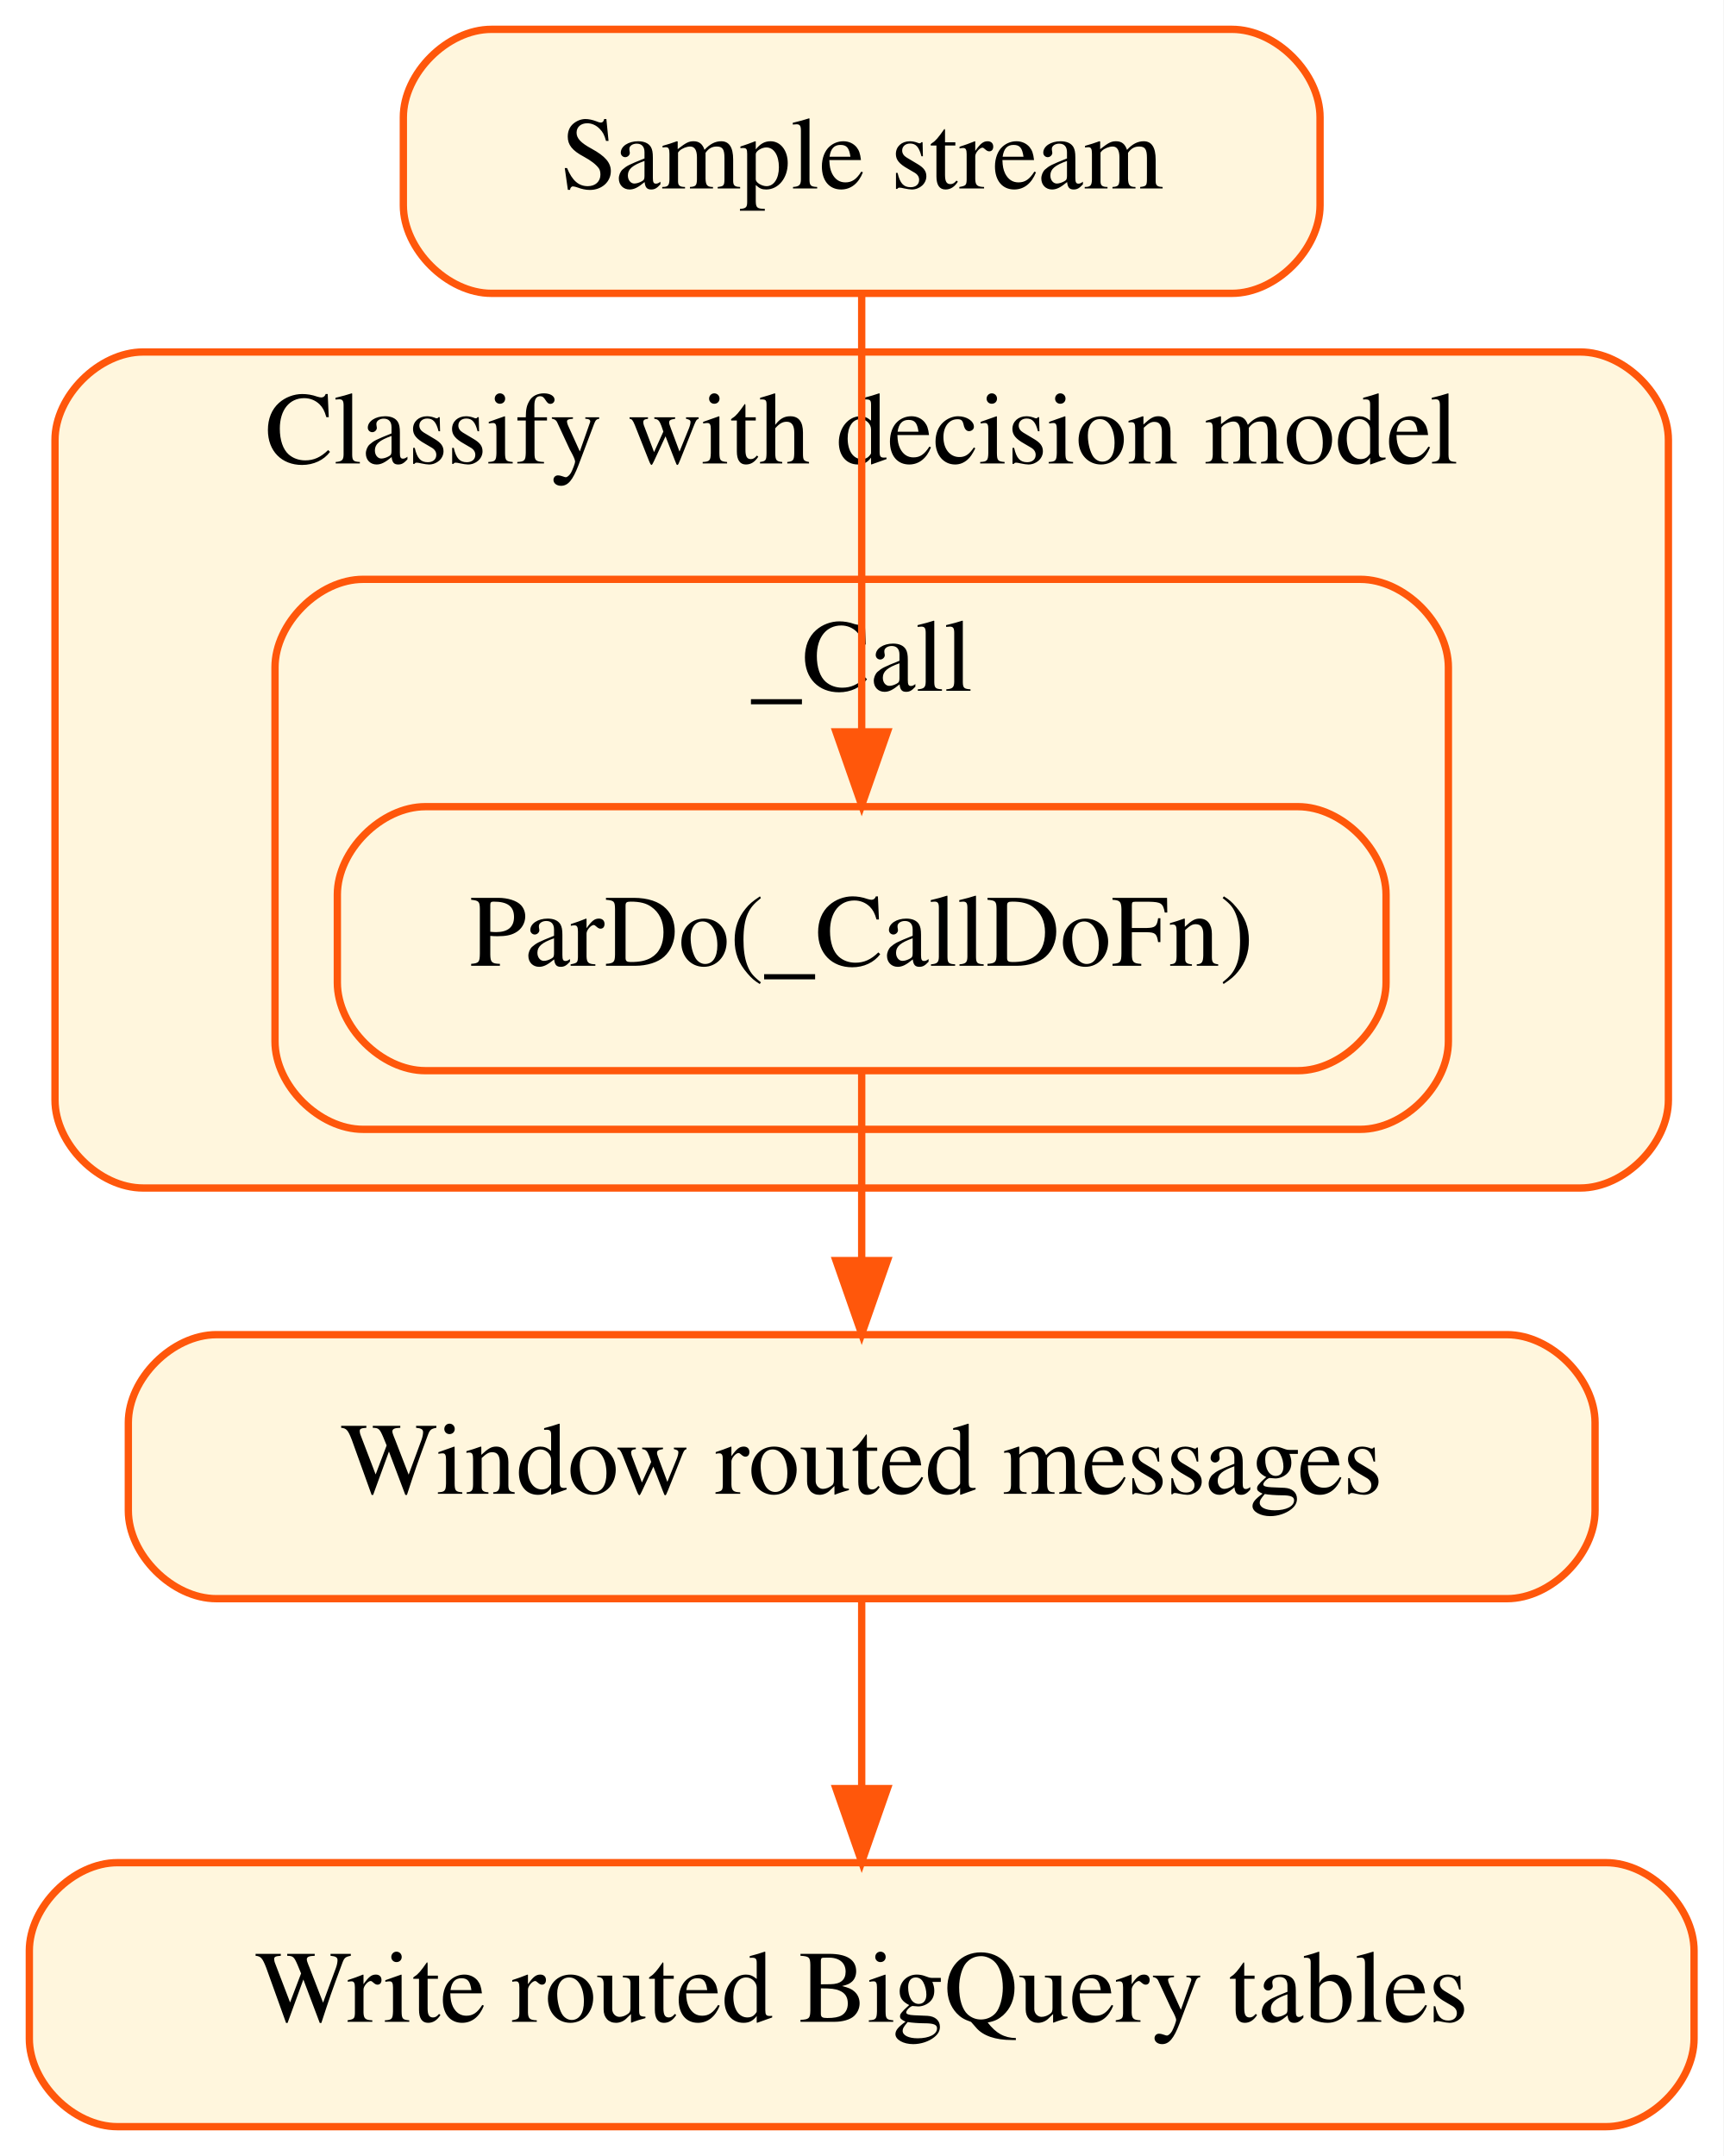
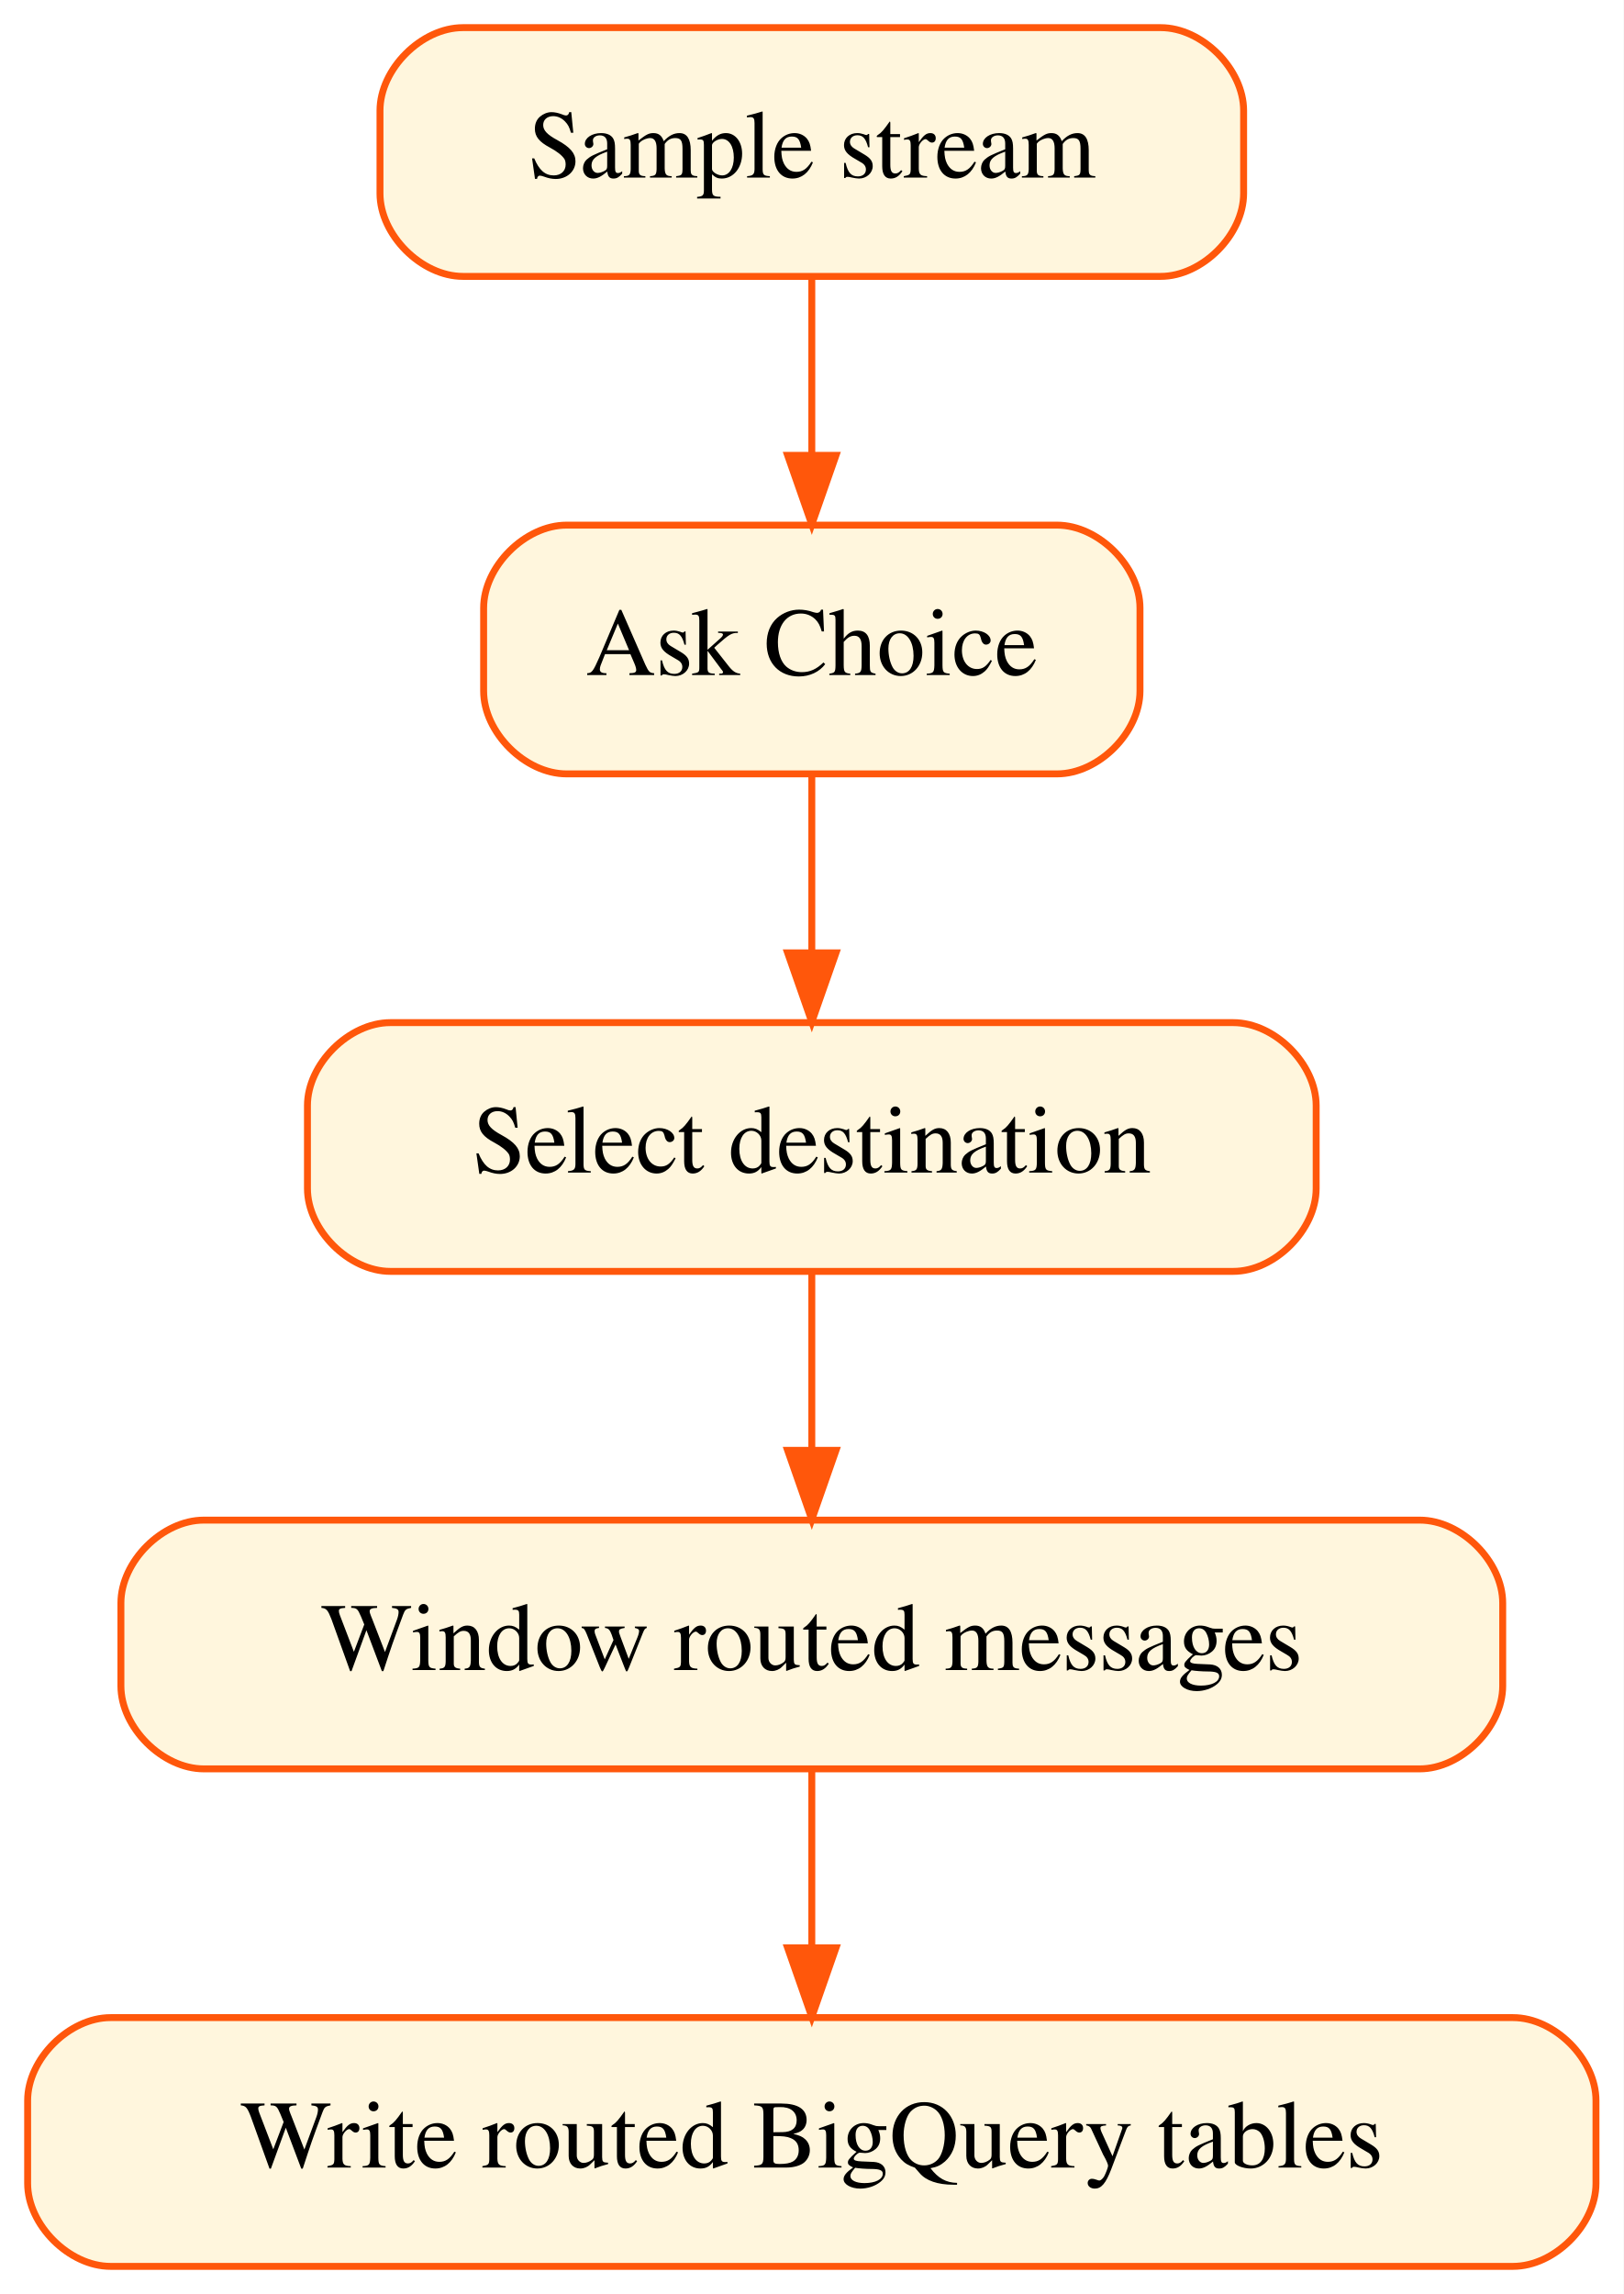
- <svg xmlns="http://www.w3.org/2000/svg" xmlns:xlink="http://www.w3.org/1999/xlink" width="235pt" height="294pt" viewBox="0.00 0.00 235.00 294.00">
-   <g id="graph0" class="graph" transform="scale(1 1) rotate(0) translate(4 290)">
-     <polygon fill="white" stroke="transparent" points="-4,4 -4,-290 231,-290 231,4 -4,4" />
-     <g id="clust1" class="cluster">
-       <g id="a_clust1">
-         <a xlink:href="javascript:click('ref_AppliedPTransform_Classify-with-decision-model_3')" xlink:title="Classify with decision model">
-           <path fill="#fff6dd" stroke="#ff570b" d="M15.5,-128C15.5,-128 211.5,-128 211.5,-128 217.5,-128 223.5,-134 223.5,-140 223.5,-140 223.5,-230 223.5,-230 223.5,-236 217.5,-242 211.5,-242 211.5,-242 15.5,-242 15.5,-242 9.5,-242 3.5,-236 3.5,-230 3.5,-230 3.5,-140 3.5,-140 3.5,-134 9.5,-128 15.5,-128" />
-           <text text-anchor="middle" x="113.5" y="-226.8" font-family="Times,serif" font-size="14.00">Classify with decision model</text>
+ <svg xmlns="http://www.w3.org/2000/svg" xmlns:xlink="http://www.w3.org/1999/xlink" width="235pt" height="332pt" viewBox="0.00 0.00 235.00 332.00">
+   <g id="graph0" class="graph" transform="scale(1 1) rotate(0) translate(4 328)">
+     <polygon fill="white" stroke="transparent" points="-4,4 -4,-328 231,-328 231,4 -4,4" />
+     <g id="node1" class="node">
+       <g id="a_node1">
+         <a xlink:href="javascript:click('ref_AppliedPTransform_Sample-stream_2')" xlink:title="Sample stream">
+           <path fill="#fff6dd" stroke="#ff570b" d="M164,-324C164,-324 63,-324 63,-324 57,-324 51,-318 51,-312 51,-312 51,-300 51,-300 51,-294 57,-288 63,-288 63,-288 164,-288 164,-288 170,-288 176,-294 176,-300 176,-300 176,-312 176,-312 176,-318 170,-324 164,-324" />
+           <text text-anchor="middle" x="113.5" y="-302.3" font-family="Times,serif" font-size="14.00">Sample stream</text>
        </a>
      </g>
    </g>
-     <g id="clust2" class="cluster">
-       <g id="a_clust2">
-         <a xlink:href="javascript:click('ref_AppliedPTransform_Classify-with-decision-model-_Call_4')" xlink:title="_Call">
-           <path fill="#fff6dd" stroke="#ff570b" d="M45.5,-136C45.5,-136 181.5,-136 181.5,-136 187.5,-136 193.5,-142 193.5,-148 193.5,-148 193.5,-199 193.5,-199 193.5,-205 187.5,-211 181.5,-211 181.5,-211 45.5,-211 45.5,-211 39.5,-211 33.5,-205 33.5,-199 33.5,-199 33.5,-148 33.5,-148 33.5,-142 39.5,-136 45.5,-136" />
-           <text text-anchor="middle" x="113.5" y="-195.8" font-family="Times,serif" font-size="14.00">_Call</text>
+     <g id="node2" class="node">
+       <g id="a_node2">
+         <a xlink:href="javascript:click('ref_AppliedPTransform_Ask-Choice_3')" xlink:title="Ask Choice">
+           <path fill="#fff6dd" stroke="#ff570b" d="M149,-252C149,-252 78,-252 78,-252 72,-252 66,-246 66,-240 66,-240 66,-228 66,-228 66,-222 72,-216 78,-216 78,-216 149,-216 149,-216 155,-216 161,-222 161,-228 161,-228 161,-240 161,-240 161,-246 155,-252 149,-252" />
+           <text text-anchor="middle" x="113.5" y="-230.3" font-family="Times,serif" font-size="14.00">Ask Choice</text>
        </a>
      </g>
    </g>
-     <g id="node1" class="node">
-       <g id="a_node1">
-         <a xlink:href="javascript:click('ref_AppliedPTransform_Classify-with-decision-model-_Call-ParDo-_CallDoFn-_5')" xlink:title="ParDo(_CallDoFn)">
-           <path fill="#fff6dd" stroke="#ff570b" d="M173,-180C173,-180 54,-180 54,-180 48,-180 42,-174 42,-168 42,-168 42,-156 42,-156 42,-150 48,-144 54,-144 54,-144 173,-144 173,-144 179,-144 185,-150 185,-156 185,-156 185,-168 185,-168 185,-174 179,-180 173,-180" />
-           <text text-anchor="middle" x="113.5" y="-158.3" font-family="Times,serif" font-size="14.00">ParDo(_CallDoFn)</text>
+     <g id="edge1" class="edge">
+       <path fill="none" stroke="#ff570b" d="M113.5,-287.7C113.5,-279.98 113.5,-270.71 113.5,-262.11" />
+       <polygon fill="#ff570b" stroke="#ff570b" points="117,-262.1 113.5,-252.1 110,-262.1 117,-262.1" />
+     </g>
+     <g id="node3" class="node">
+       <g id="a_node3">
+         <a xlink:href="javascript:click('ref_AppliedPTransform_Select-destination_4')" xlink:title="Select destination">
+           <path fill="#fff6dd" stroke="#ff570b" d="M174.5,-180C174.5,-180 52.5,-180 52.5,-180 46.5,-180 40.5,-174 40.5,-168 40.5,-168 40.5,-156 40.5,-156 40.5,-150 46.5,-144 52.5,-144 52.5,-144 174.5,-144 174.5,-144 180.5,-144 186.5,-150 186.5,-156 186.5,-156 186.5,-168 186.5,-168 186.5,-174 180.5,-180 174.5,-180" />
+           <text text-anchor="middle" x="113.5" y="-158.3" font-family="Times,serif" font-size="14.00">Select destination</text>
        </a>
      </g>
    </g>
-     <g id="node3" class="node">
-       <g id="a_node3">
-         <a xlink:href="javascript:click('ref_AppliedPTransform_Window-routed-messages_6')" xlink:title="Window routed messages">
+     <g id="edge2" class="edge">
+       <path fill="none" stroke="#ff570b" d="M113.5,-215.7C113.5,-207.98 113.5,-198.71 113.5,-190.11" />
+       <polygon fill="#ff570b" stroke="#ff570b" points="117,-190.1 113.5,-180.1 110,-190.1 117,-190.1" />
+     </g>
+     <g id="node4" class="node">
+       <g id="a_node4">
+         <a xlink:href="javascript:click('ref_AppliedPTransform_Window-routed-messages_5')" xlink:title="Window routed messages">
          <path fill="#fff6dd" stroke="#ff570b" d="M201.5,-108C201.5,-108 25.5,-108 25.5,-108 19.5,-108 13.5,-102 13.5,-96 13.5,-96 13.5,-84 13.5,-84 13.5,-78 19.5,-72 25.5,-72 25.5,-72 201.5,-72 201.5,-72 207.5,-72 213.5,-78 213.5,-84 213.5,-84 213.5,-96 213.5,-96 213.5,-102 207.5,-108 201.5,-108" />
          <text text-anchor="middle" x="113.5" y="-86.3" font-family="Times,serif" font-size="14.00">Window routed messages</text>
        </a>
      </g>
    </g>
-     <g id="edge2" class="edge">
+     <g id="edge3" class="edge">
      <path fill="none" stroke="#ff570b" d="M113.5,-143.7C113.5,-135.98 113.5,-126.71 113.5,-118.11" />
      <polygon fill="#ff570b" stroke="#ff570b" points="117,-118.1 113.5,-108.1 110,-118.1 117,-118.1" />
    </g>
-     <g id="node2" class="node">
-       <g id="a_node2">
-         <a xlink:href="javascript:click('ref_AppliedPTransform_Sample-stream_2')" xlink:title="Sample stream">
-           <path fill="#fff6dd" stroke="#ff570b" d="M164,-286C164,-286 63,-286 63,-286 57,-286 51,-280 51,-274 51,-274 51,-262 51,-262 51,-256 57,-250 63,-250 63,-250 164,-250 164,-250 170,-250 176,-256 176,-262 176,-262 176,-274 176,-274 176,-280 170,-286 164,-286" />
-           <text text-anchor="middle" x="113.5" y="-264.3" font-family="Times,serif" font-size="14.00">Sample stream</text>
-         </a>
-       </g>
-     </g>
-     <g id="edge1" class="edge">
-       <path fill="none" stroke="#ff570b" d="M113.5,-249.83C113.5,-233.64 113.5,-209.13 113.5,-190.27" />
-       <polygon fill="#ff570b" stroke="#ff570b" points="117,-190.2 113.5,-180.2 110,-190.2 117,-190.2" />
-     </g>
-     <g id="node4" class="node">
-       <g id="a_node4">
-         <a xlink:href="javascript:click('ref_AppliedPTransform_Write-routed-BigQuery-tables_7')" xlink:title="Write routed BigQuery tables">
+     <g id="node5" class="node">
+       <g id="a_node5">
+         <a xlink:href="javascript:click('ref_AppliedPTransform_Write-routed-BigQuery-tables_6')" xlink:title="Write routed BigQuery tables">
          <path fill="#fff6dd" stroke="#ff570b" d="M215,-36C215,-36 12,-36 12,-36 6,-36 0,-30 0,-24 0,-24 0,-12 0,-12 0,-6 6,0 12,0 12,0 215,0 215,0 221,0 227,-6 227,-12 227,-12 227,-24 227,-24 227,-30 221,-36 215,-36" />
          <text text-anchor="middle" x="113.5" y="-14.3" font-family="Times,serif" font-size="14.00">Write routed BigQuery tables</text>
        </a>
      </g>
    </g>
-     <g id="edge3" class="edge">
+     <g id="edge4" class="edge">
      <path fill="none" stroke="#ff570b" d="M113.5,-71.7C113.5,-63.98 113.5,-54.71 113.5,-46.11" />
      <polygon fill="#ff570b" stroke="#ff570b" points="117,-46.1 113.5,-36.1 110,-46.1 117,-46.1" />
    </g>
  </g>
</svg>
